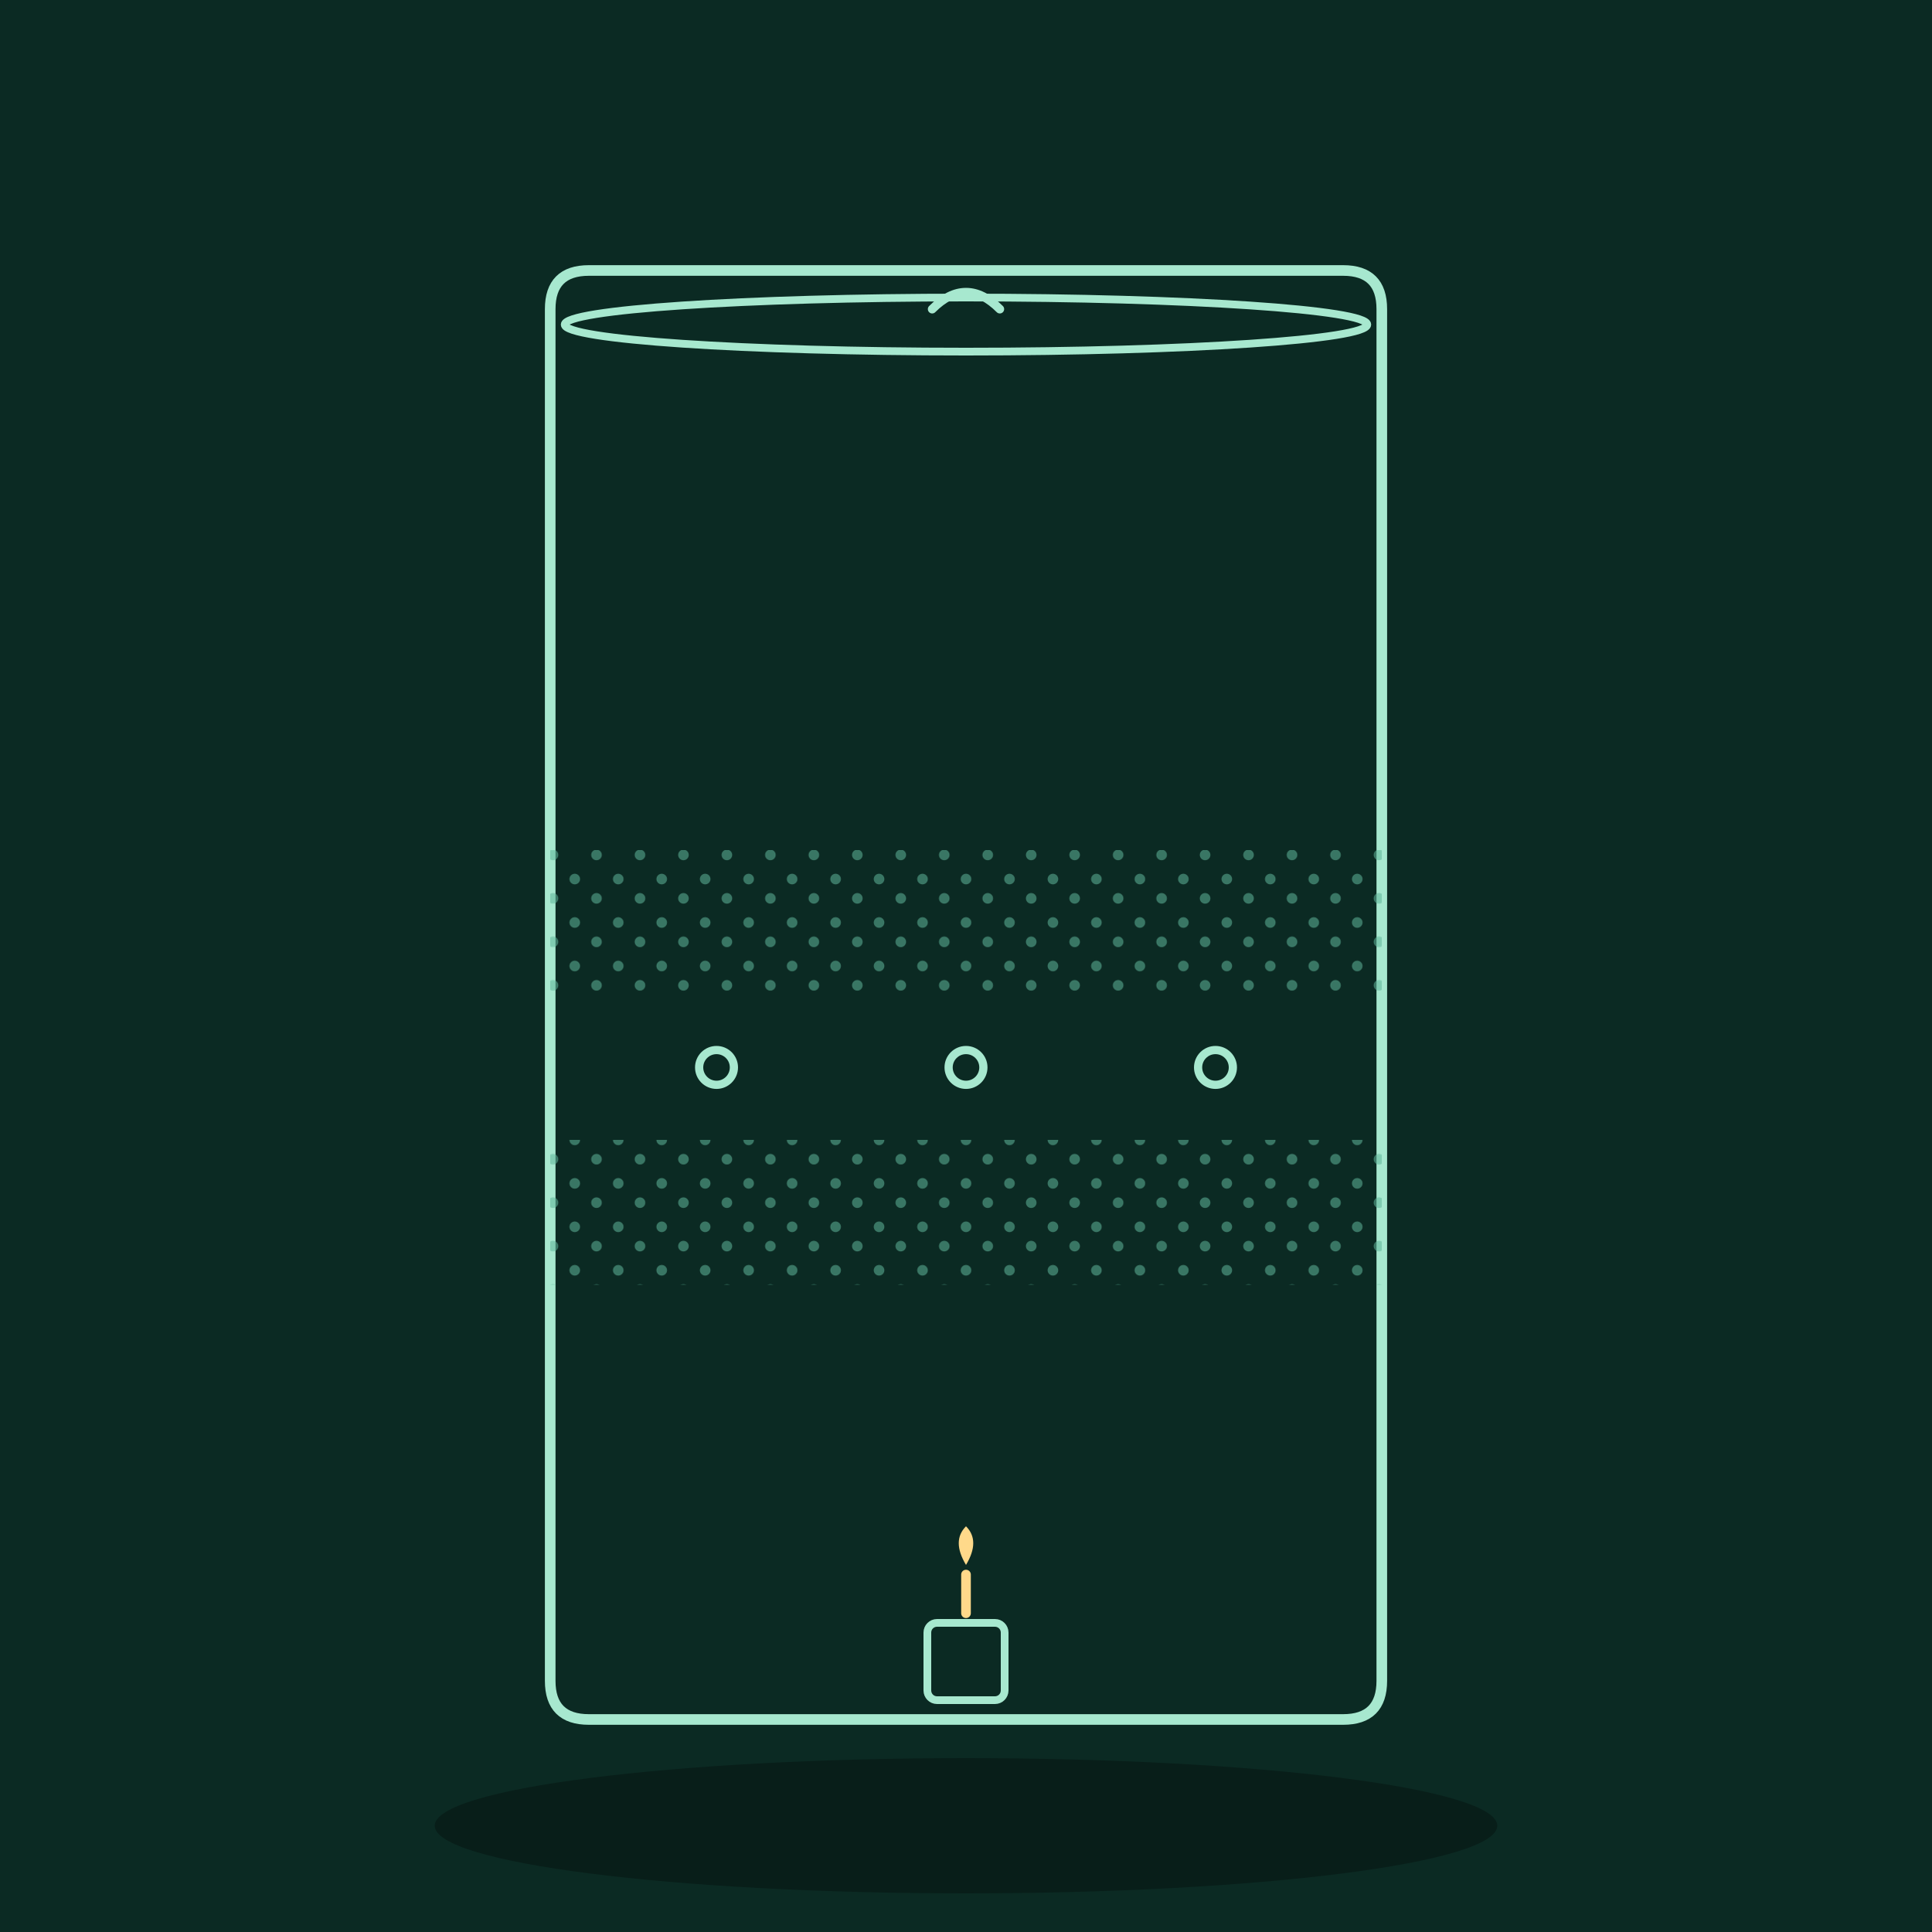
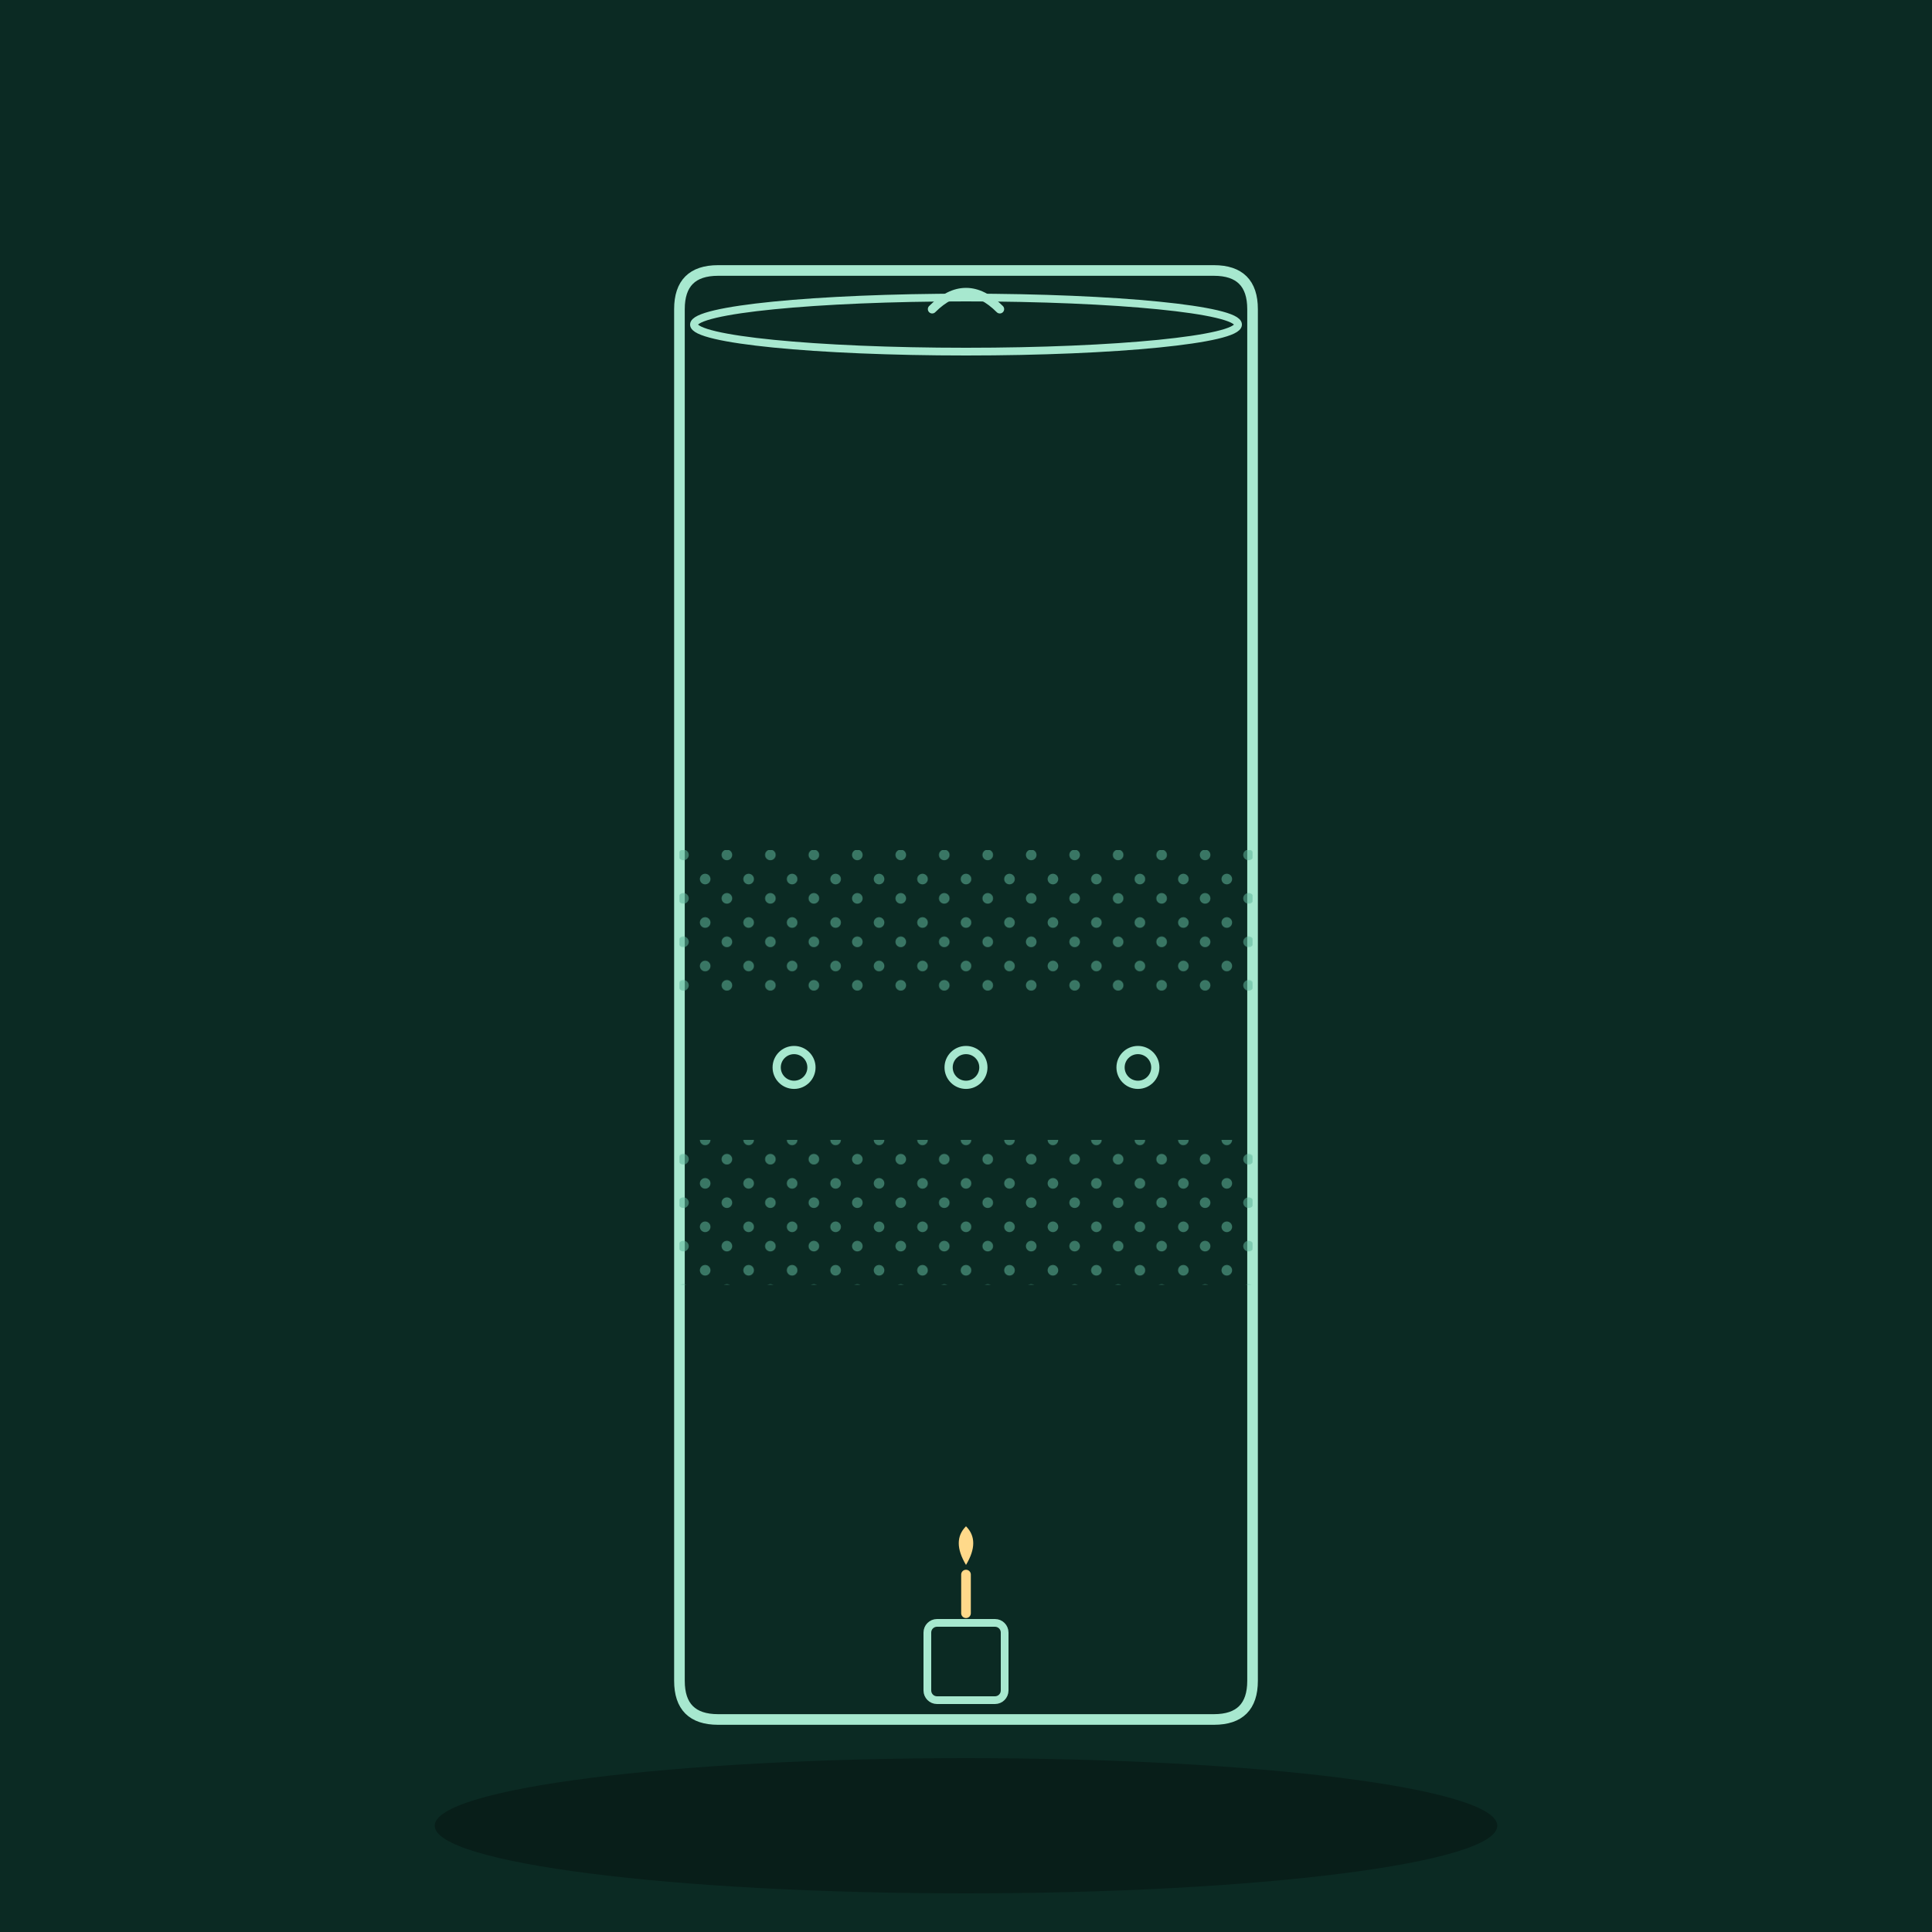
<svg xmlns="http://www.w3.org/2000/svg" viewBox="0 0 400 400" width="100%" role="img" aria-label="الشكل النهائي: فانوس علبة بثقوب">
  <defs>
    <pattern id="cbsoil" width="9" height="9" patternUnits="userSpaceOnUse">
      <circle cx="2" cy="2" r="1.1" fill="#5fb499" />
      <circle cx="6.5" cy="6" r="1.1" fill="#5fb499" />
    </pattern>
  </defs>
  <rect width="400" height="400" fill="#0b2a23" />
  <ellipse cx="200" cy="378" rx="110" ry="14" fill="rgba(0,0,0,0.28)" />
  <g stroke-linecap="round">
-     <path d="M121.913 56 H278.087 q8 0 8 8 V348 q0 8 -8 8 H121.913 q-8 0 -8 -8 V64 q0 -8 8 -8 Z" fill="none" stroke="#a7e8cf" stroke-width="2.2" stroke-linejoin="round" />
-     <ellipse cx="200" cy="67.2" rx="83.087" ry="5.6" fill="none" stroke="#a7e8cf" stroke-width="1.6" />
+     <path d="M148.672 56 H251.328 q8 0 8 8 V348 q0 8 -8 8 H148.672 q-8 0 -8 -8 V64 q0 -8 8 -8 Z" fill="none" stroke="#a7e8cf" stroke-width="2.2" stroke-linejoin="round" />
+     <ellipse cx="200" cy="67.2" rx="56.328" ry="5.6" fill="none" stroke="#a7e8cf" stroke-width="1.6" />
    <path d="M193 64 q7 -7 14 0" fill="none" stroke="#a7e8cf" stroke-width="1.8" />
    <rect x="192" y="336" width="16" height="16" rx="2" fill="none" stroke="#a7e8cf" stroke-width="1.6" />
    <path d="M200 334 v-8" stroke="#ffd98a" stroke-width="2" />
    <path d="M200 324 q3 -5 0 -8 q-3 3 0 8" fill="#ffd98a" />
-     <circle cx="148.348" cy="221" r="3.6" fill="none" stroke="#a7e8cf" stroke-width="1.7" />
+     <circle cx="164.403" cy="221" r="3.6" fill="none" stroke="#a7e8cf" stroke-width="1.7" />
    <circle cx="200" cy="221" r="3.6" fill="none" stroke="#a7e8cf" stroke-width="1.7" />
-     <circle cx="251.652" cy="221" r="3.6" fill="none" stroke="#a7e8cf" stroke-width="1.7" />
-     <rect x="113.913" y="176" width="172.174" height="30" fill="url(#cbsoil)" opacity="0.55" />
-     <rect x="113.913" y="236" width="172.174" height="30" fill="url(#cbsoil)" opacity="0.55" />
+     <circle cx="235.597" cy="221" r="3.6" fill="none" stroke="#a7e8cf" stroke-width="1.7" />
+     <rect x="140.672" y="176" width="118.657" height="30" fill="url(#cbsoil)" opacity="0.55" />
+     <rect x="140.672" y="236" width="118.657" height="30" fill="url(#cbsoil)" opacity="0.55" />
  </g>
</svg>
